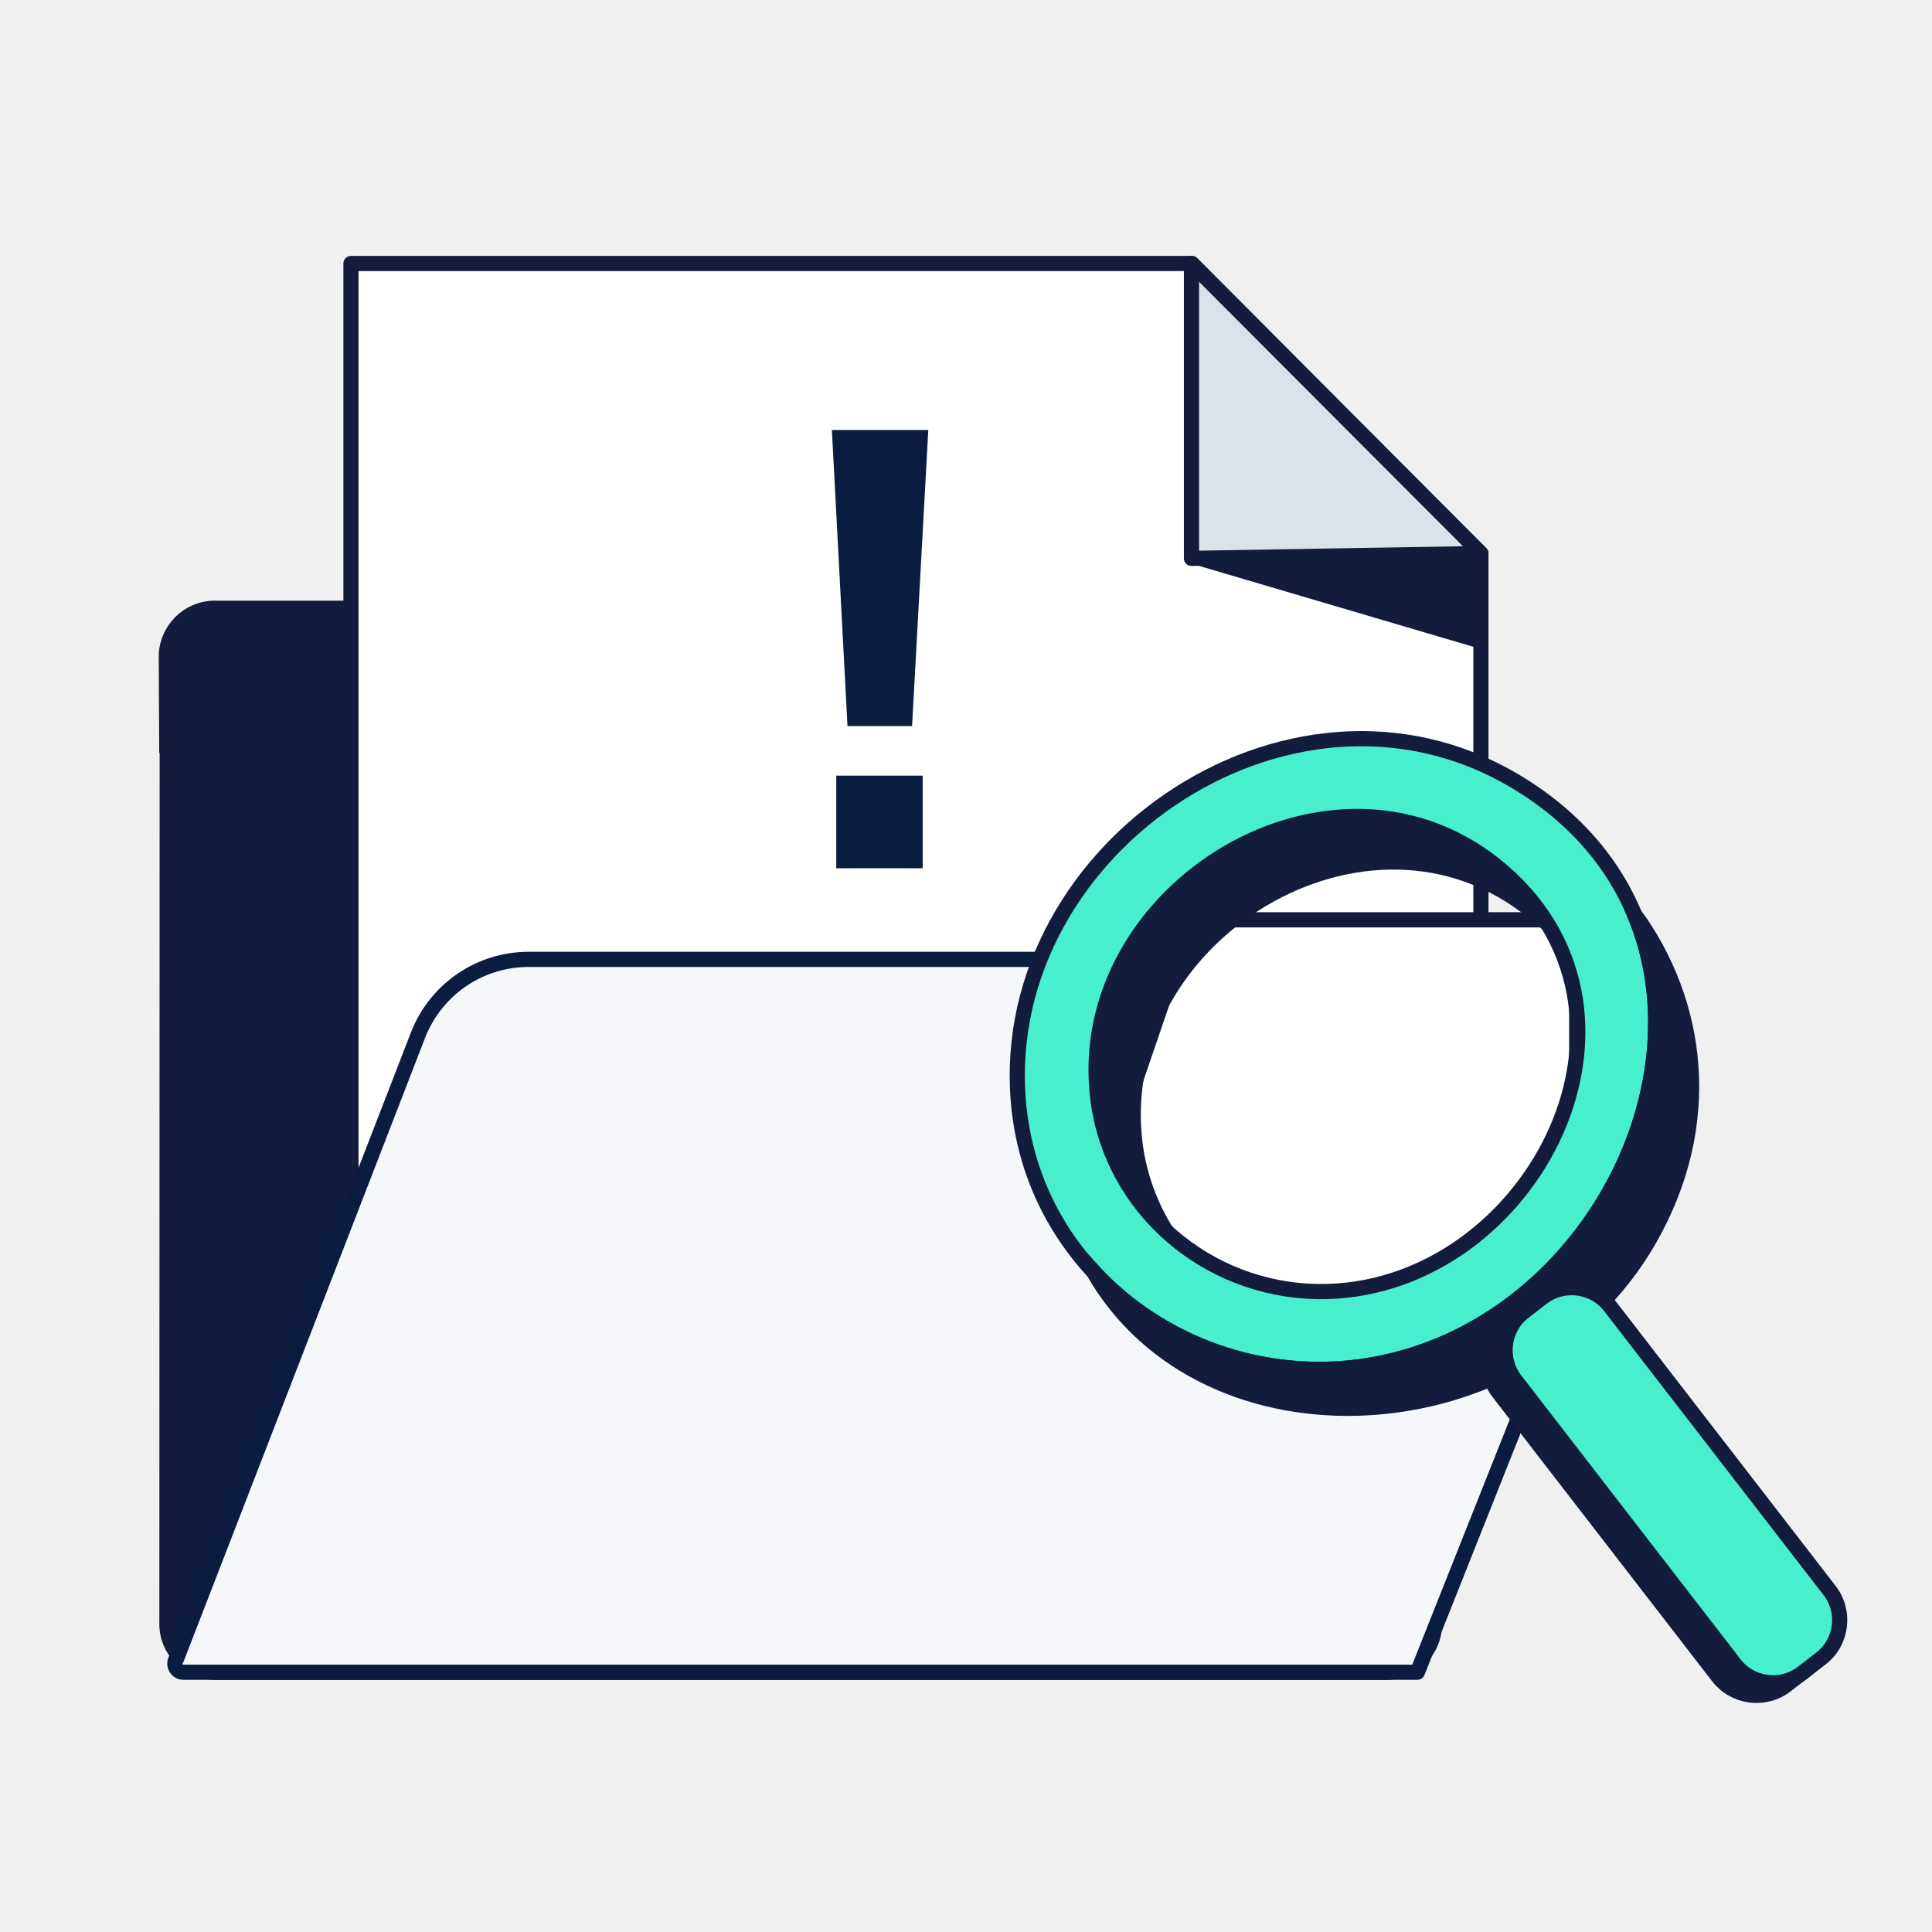
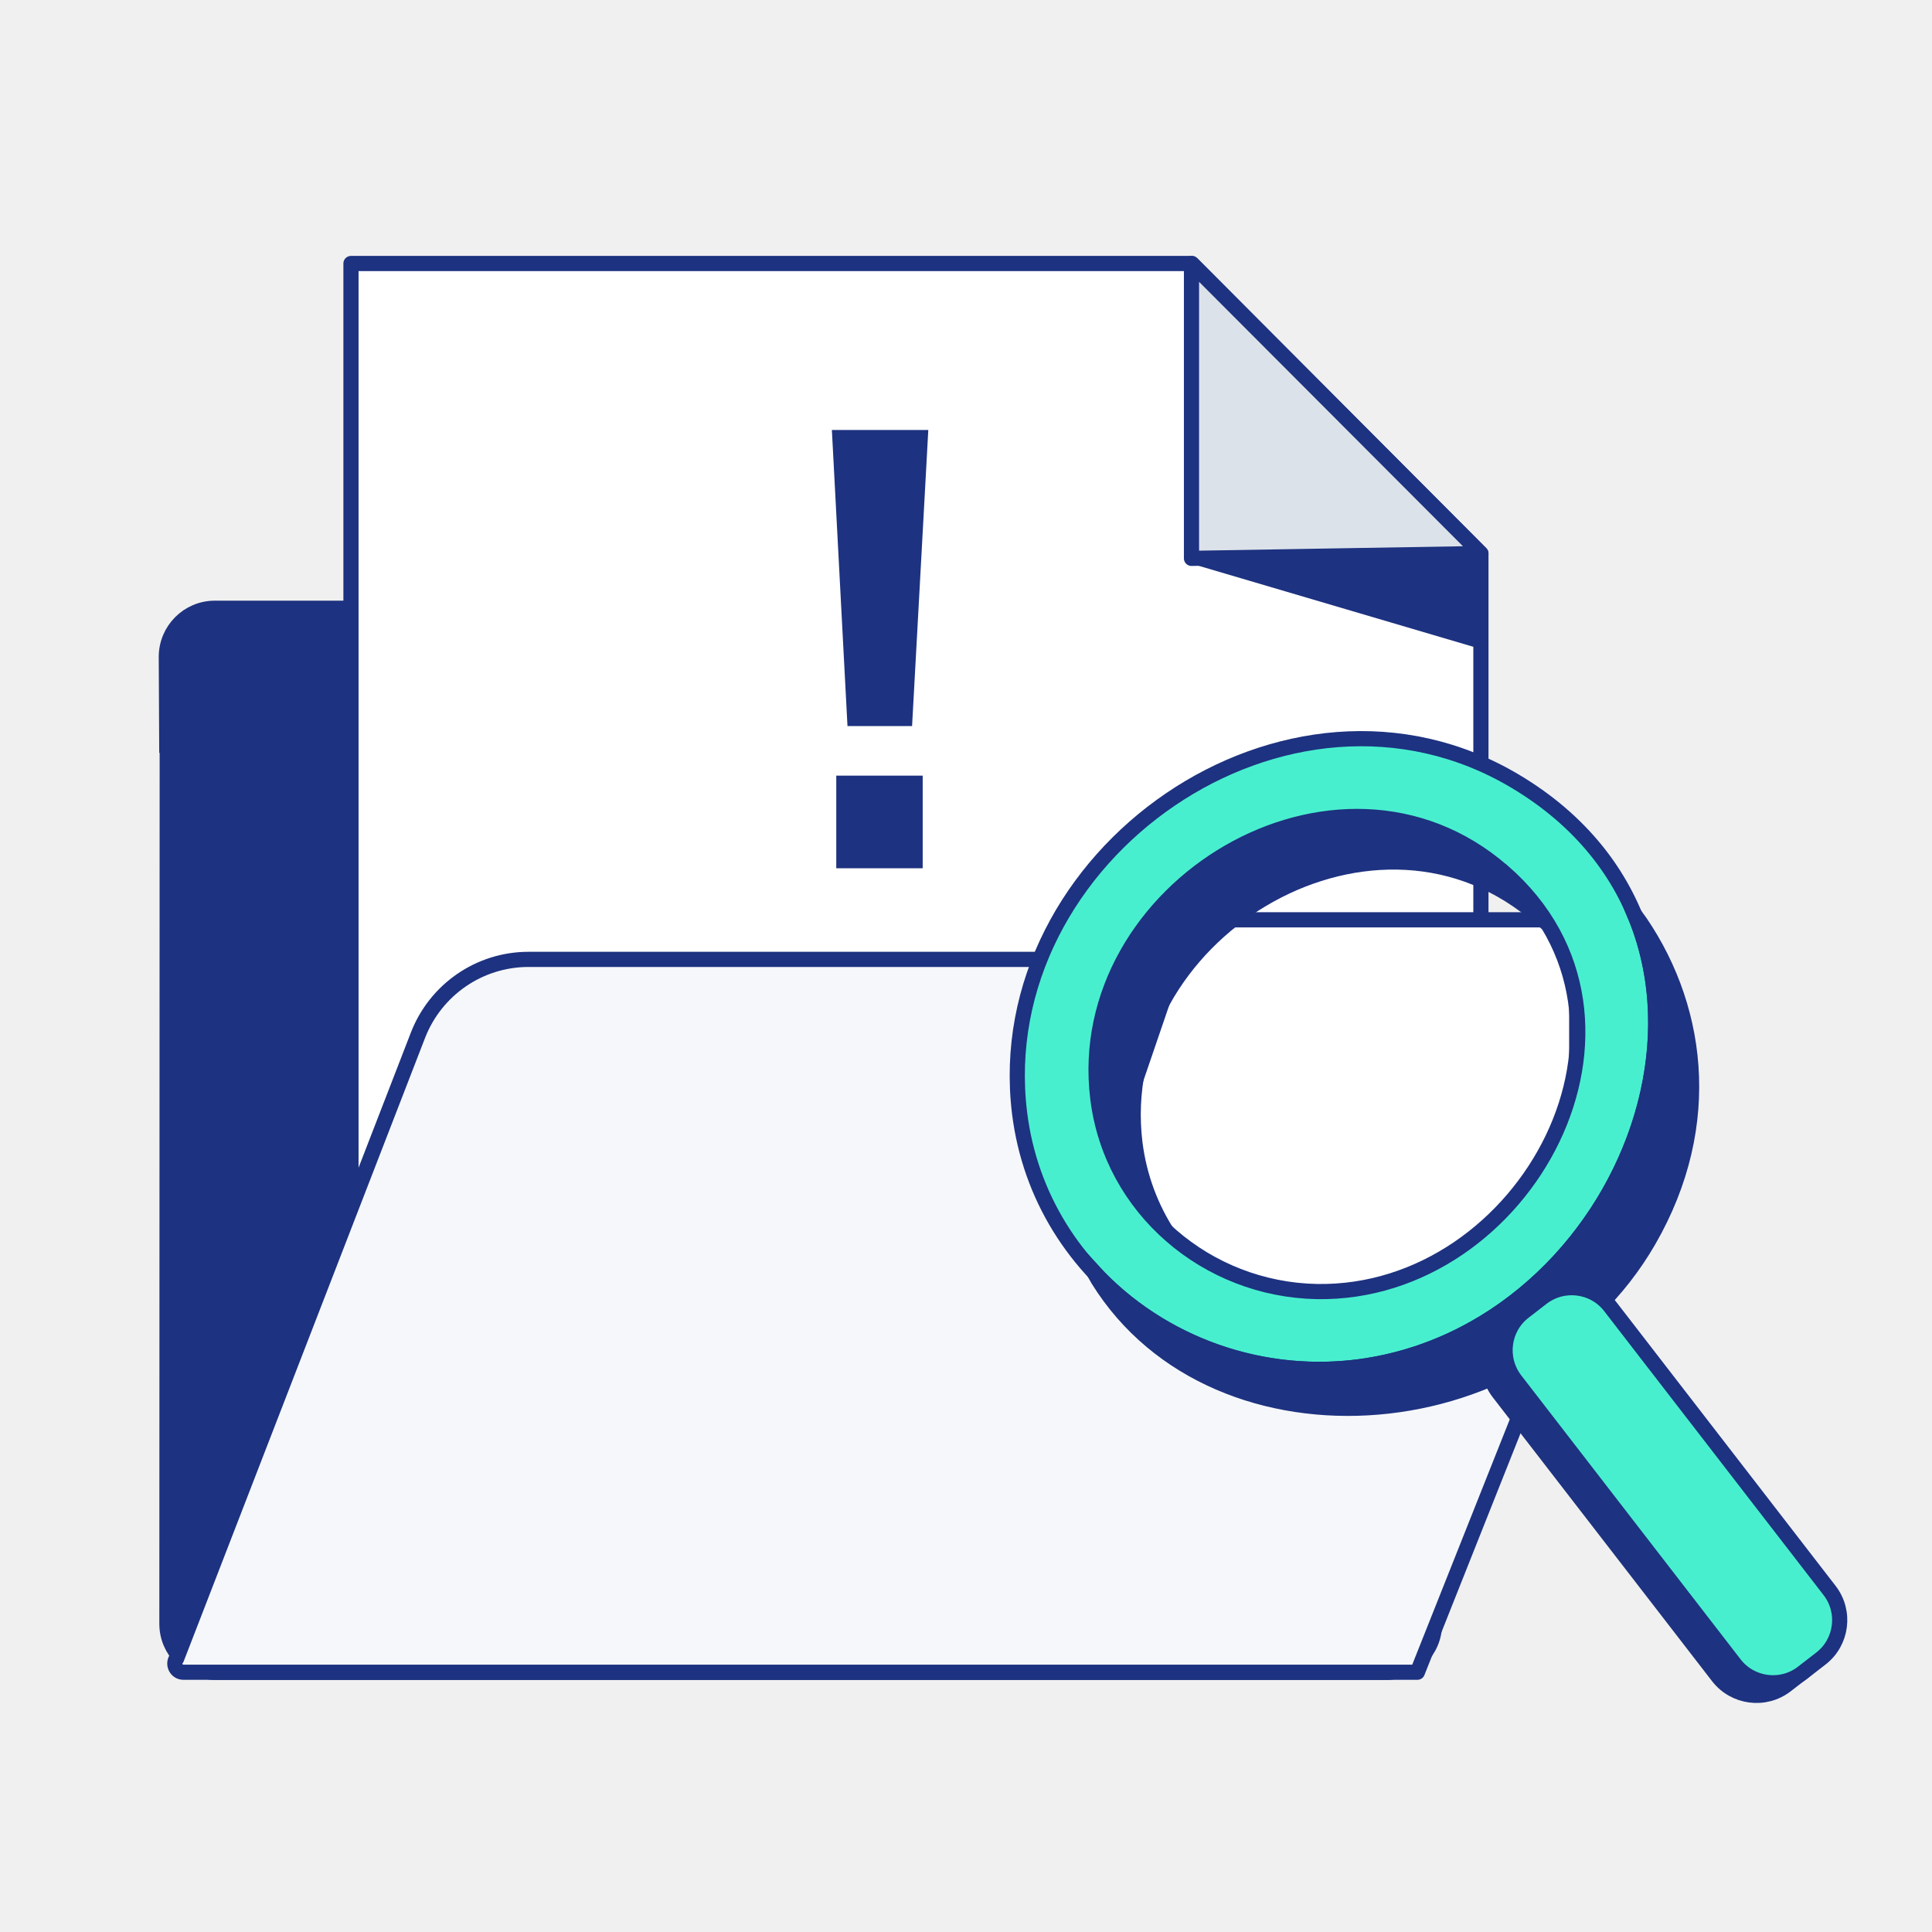
<svg xmlns="http://www.w3.org/2000/svg" width="225" height="225" viewBox="0 0 225 225" fill="none">
-   <g clip-path="url(#clip0_3605_15903)">
-     <path d="M167.116 85.297L167.063 189.116C167.063 192.224 164.539 194.766 161.413 194.766H25.09C21.982 194.766 19.439 192.241 19.439 189.116L19.475 86.798H19.422L19.369 76.505C19.369 73.379 21.894 70.837 25.019 70.837H66.017C68.665 70.837 70.96 72.673 71.525 75.251C72.091 77.829 74.386 79.665 77.034 79.665H161.466C164.574 79.665 167.116 82.19 167.116 85.315V85.297Z" fill="#101C3F" stroke="#131C3D" stroke-width="1.766" stroke-miterlimit="10" />
-     <path d="M172.466 64.463L138.813 30.686H40.874V170.242H172.466V64.463Z" fill="white" stroke="#131C3D" stroke-width="1.766" stroke-linecap="round" stroke-linejoin="round" />
-     <path d="M138.76 30.686V65.028L172.466 64.463L138.76 30.686Z" fill="#DCE2EA" stroke="#131C3D" stroke-width="1.766" stroke-linejoin="round" />
-     <path d="M138.76 65.646L172.466 75.586V65.028L138.76 65.646Z" fill="#131C3D" />
-     <path d="M20.57 193.159L48.678 120.557C50.744 115.242 55.847 111.729 61.55 111.729H185.338C191.447 111.729 195.614 117.891 193.371 123.558L165.068 194.748H21.364C20.534 194.748 20.075 193.812 20.552 193.141H20.57V193.159Z" fill="#F5F7FA" stroke="#0C1C41" stroke-width="1.766" stroke-linecap="round" stroke-linejoin="round" />
-     <path d="M98.698 84.556L96.88 50.073H108.109L106.22 84.556H98.716H98.698ZM97.392 90.329H107.456V101.117H97.392V90.329Z" fill="#0C1C41" />
-     <path d="M183.643 146.053L162.596 156.17C153.857 160.372 143.369 158.147 137.083 150.767L127.549 139.537L138.637 107.121H183.625V146.053H183.643Z" fill="white" stroke="#131C3D" stroke-width="1.766" stroke-miterlimit="10" />
-     <path d="M147.447 96.915C160.23 92.201 172.095 97.233 178.54 106.202C159.259 90.488 129.208 109.027 132.175 133.128C132.669 137.065 134.046 140.667 136.077 143.792C131.627 140.014 128.485 134.505 127.778 127.213C126.507 114.042 135.176 101.435 147.447 96.915Z" fill="#131C3D" stroke="#131C3D" stroke-width="1.766" stroke-miterlimit="10" />
-     <path d="M118.738 129.615C121.175 149.284 140.12 162.067 159.259 159.03C190.811 154.016 207.143 109.292 176.492 91C149.972 75.163 115.066 99.599 118.738 129.615ZM175.026 101.488C194.978 118.862 177.71 150.82 153.38 150.414C140.561 150.184 129.42 140.773 127.849 127.902C124.847 103.483 155.728 84.715 175.009 101.488H175.026Z" fill="#48EFCF" stroke="#131C3D" stroke-width="1.766" stroke-miterlimit="10" />
-     <path d="M159.259 159.03C183.784 155.128 199.092 127.267 190.334 106.432C197.803 116.673 199.869 130.833 192.012 144.464C177.975 168.794 140.279 170.93 127.266 147.977C135.088 156.505 147.147 160.955 159.295 159.03H159.259Z" fill="#131C3D" stroke="#131C3D" stroke-width="1.766" stroke-miterlimit="10" />
-     <path d="M208.008 196.267L210.109 194.643C212.581 192.736 213.04 189.187 211.134 186.697L185.585 153.627C183.678 151.155 180.129 150.696 177.657 152.603L175.556 154.228C173.084 156.134 172.625 159.683 174.532 162.173L200.081 195.243C201.988 197.715 205.536 198.174 208.008 196.267Z" fill="#131C3D" stroke="#131C3D" stroke-width="1.766" stroke-miterlimit="10" />
-     <path d="M209.95 194.784L212.052 193.159C214.523 191.252 214.982 187.703 213.076 185.232L187.527 152.161C185.62 149.69 182.071 149.23 179.582 151.137L177.481 152.762C175.009 154.669 174.55 158.217 176.457 160.707L202.005 193.777C203.912 196.249 207.461 196.708 209.933 194.801L209.95 194.784Z" fill="#48EFCF" stroke="#131C3D" stroke-width="1.766" stroke-miterlimit="10" />
+   <g clip-path="url(#clip0_3605_15937)">
+     <path d="M167.116 85.297L167.063 189.116C167.063 192.224 164.539 194.766 161.413 194.766H25.09C21.982 194.766 19.439 192.241 19.439 189.116L19.475 86.798H19.422L19.369 76.505C19.369 73.379 21.894 70.837 25.019 70.837H66.017C68.665 70.837 70.96 72.673 71.525 75.251C72.091 77.829 74.386 79.665 77.034 79.665H161.466C164.574 79.665 167.116 82.19 167.116 85.315V85.297Z" fill="#1D3280" stroke="#1D3280" stroke-width="1.766" stroke-miterlimit="10" />
+     <path d="M172.466 64.463L138.813 30.686H40.874V170.242H172.466V64.463Z" fill="white" stroke="#1D3280" stroke-width="1.766" stroke-linecap="round" stroke-linejoin="round" />
+     <path d="M138.76 30.686V65.028L172.466 64.463L138.76 30.686Z" fill="#DCE2EA" stroke="#1D3280" stroke-width="1.766" stroke-linejoin="round" />
+     <path d="M138.76 65.646L172.466 75.586V65.028L138.76 65.646Z" fill="#1D3280" />
+     <path d="M20.57 193.159L48.678 120.557C50.744 115.242 55.847 111.729 61.55 111.729H185.338C191.447 111.729 195.614 117.891 193.371 123.558L165.068 194.748H21.364C20.534 194.748 20.075 193.812 20.552 193.141H20.57V193.159Z" fill="#F5F7FA" stroke="#1D3280" stroke-width="1.766" stroke-linecap="round" stroke-linejoin="round" />
+     <path d="M98.698 84.556L96.88 50.073H108.109L106.22 84.556H98.716H98.698ZM97.392 90.329H107.456V101.117H97.392V90.329Z" fill="#1D3280" />
+     <path d="M183.643 146.053L162.596 156.17C153.857 160.372 143.369 158.147 137.083 150.767L127.549 139.537L138.637 107.121H183.625V146.053H183.643Z" fill="white" stroke="#1D3280" stroke-width="1.766" stroke-miterlimit="10" />
+     <path d="M147.447 96.915C160.23 92.201 172.095 97.233 178.54 106.202C159.259 90.488 129.208 109.027 132.175 133.128C132.669 137.065 134.046 140.667 136.077 143.792C131.627 140.014 128.485 134.505 127.778 127.213C126.507 114.042 135.176 101.435 147.447 96.915Z" fill="#1D3280" stroke="#1D3280" stroke-width="1.766" stroke-miterlimit="10" />
+     <path d="M118.738 129.615C121.175 149.284 140.12 162.067 159.259 159.03C190.811 154.016 207.143 109.292 176.492 91C149.972 75.163 115.066 99.599 118.738 129.615ZM175.026 101.488C194.978 118.862 177.71 150.82 153.38 150.414C140.561 150.184 129.42 140.773 127.849 127.902C124.847 103.483 155.728 84.715 175.009 101.488H175.026Z" fill="#48EFCF" stroke="#1D3280" stroke-width="1.766" stroke-miterlimit="10" />
+     <path d="M159.259 159.03C183.784 155.128 199.092 127.267 190.334 106.432C197.803 116.673 199.869 130.833 192.012 144.464C177.975 168.794 140.279 170.93 127.266 147.977C135.088 156.505 147.147 160.955 159.295 159.03H159.259Z" fill="#1D3280" stroke="#1D3280" stroke-width="1.766" stroke-miterlimit="10" />
+     <path d="M208.008 196.267L210.109 194.643C212.581 192.736 213.04 189.187 211.134 186.697L185.585 153.627C183.678 151.155 180.129 150.696 177.657 152.603L175.556 154.228C173.084 156.134 172.625 159.683 174.532 162.173L200.081 195.243C201.988 197.715 205.536 198.174 208.008 196.267Z" fill="#1D3280" stroke="#1D3280" stroke-width="1.766" stroke-miterlimit="10" />
+     <path d="M209.95 194.784L212.052 193.159C214.523 191.252 214.982 187.703 213.076 185.232L187.527 152.161C185.62 149.69 182.071 149.23 179.582 151.137L177.481 152.762C175.009 154.669 174.55 158.217 176.457 160.707L202.005 193.777C203.912 196.249 207.461 196.708 209.933 194.801L209.95 194.784Z" fill="#48EFCF" stroke="#1D3280" stroke-width="1.766" stroke-miterlimit="10" />
  </g>
  <defs>
-     <clipPath id="clip0_3605_15903">
+     <clipPath id="clip0_3605_15937">
      <rect width="225" height="225" fill="white" />
    </clipPath>
  </defs>
</svg>
